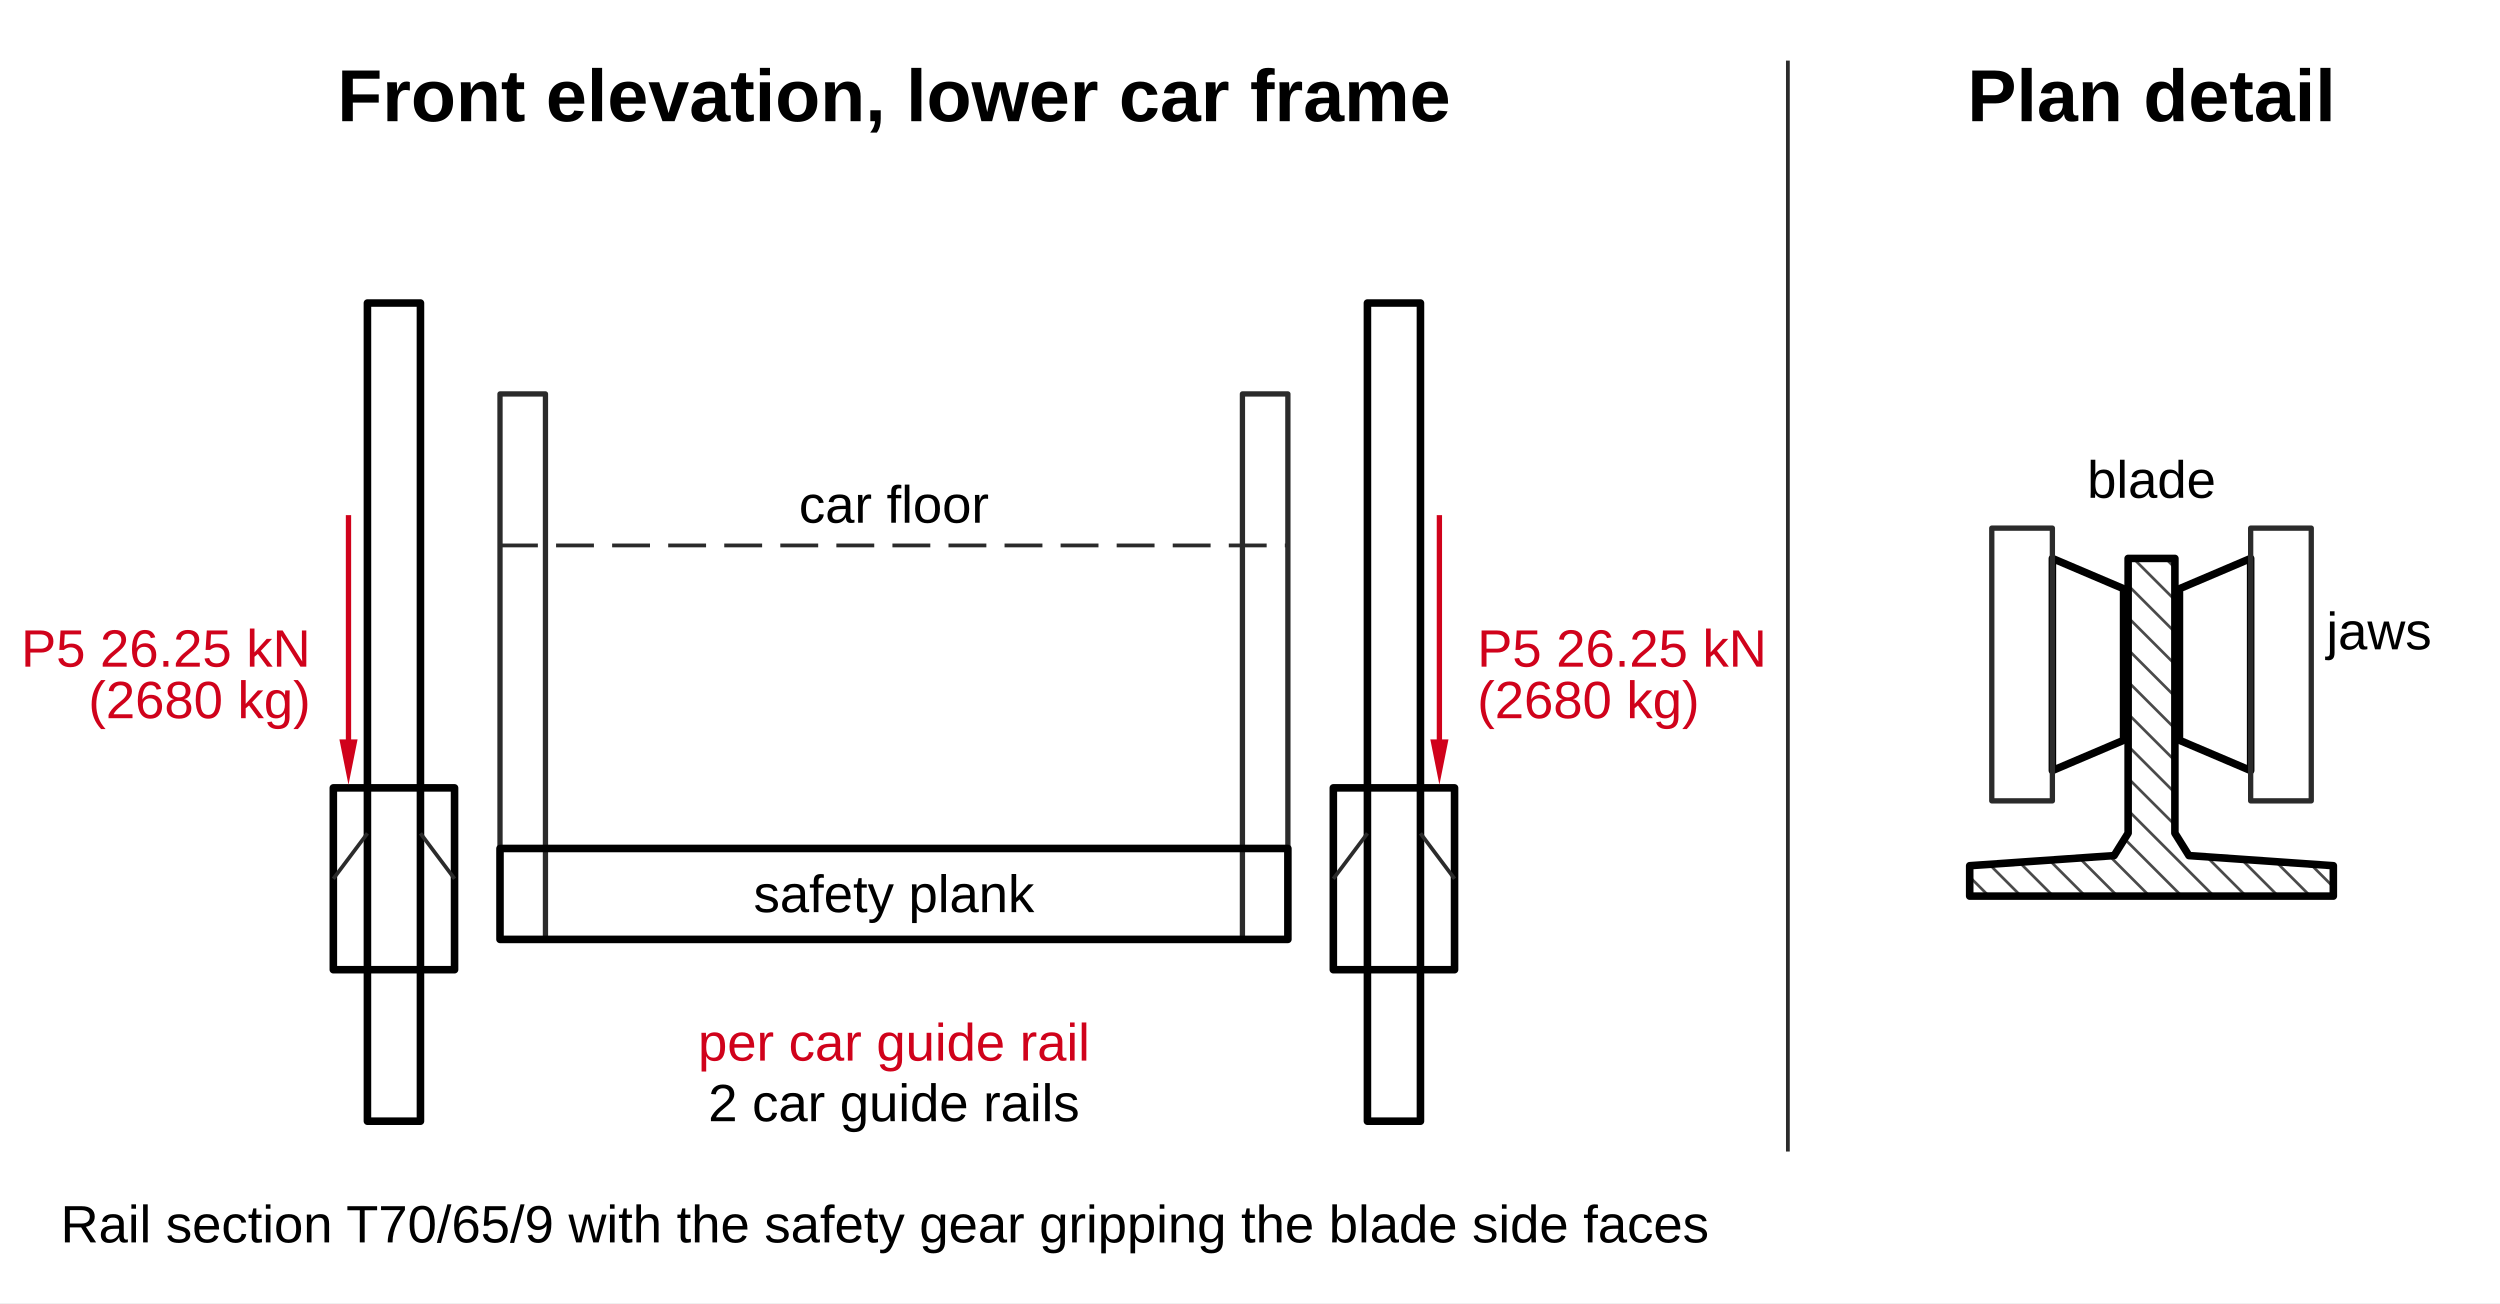
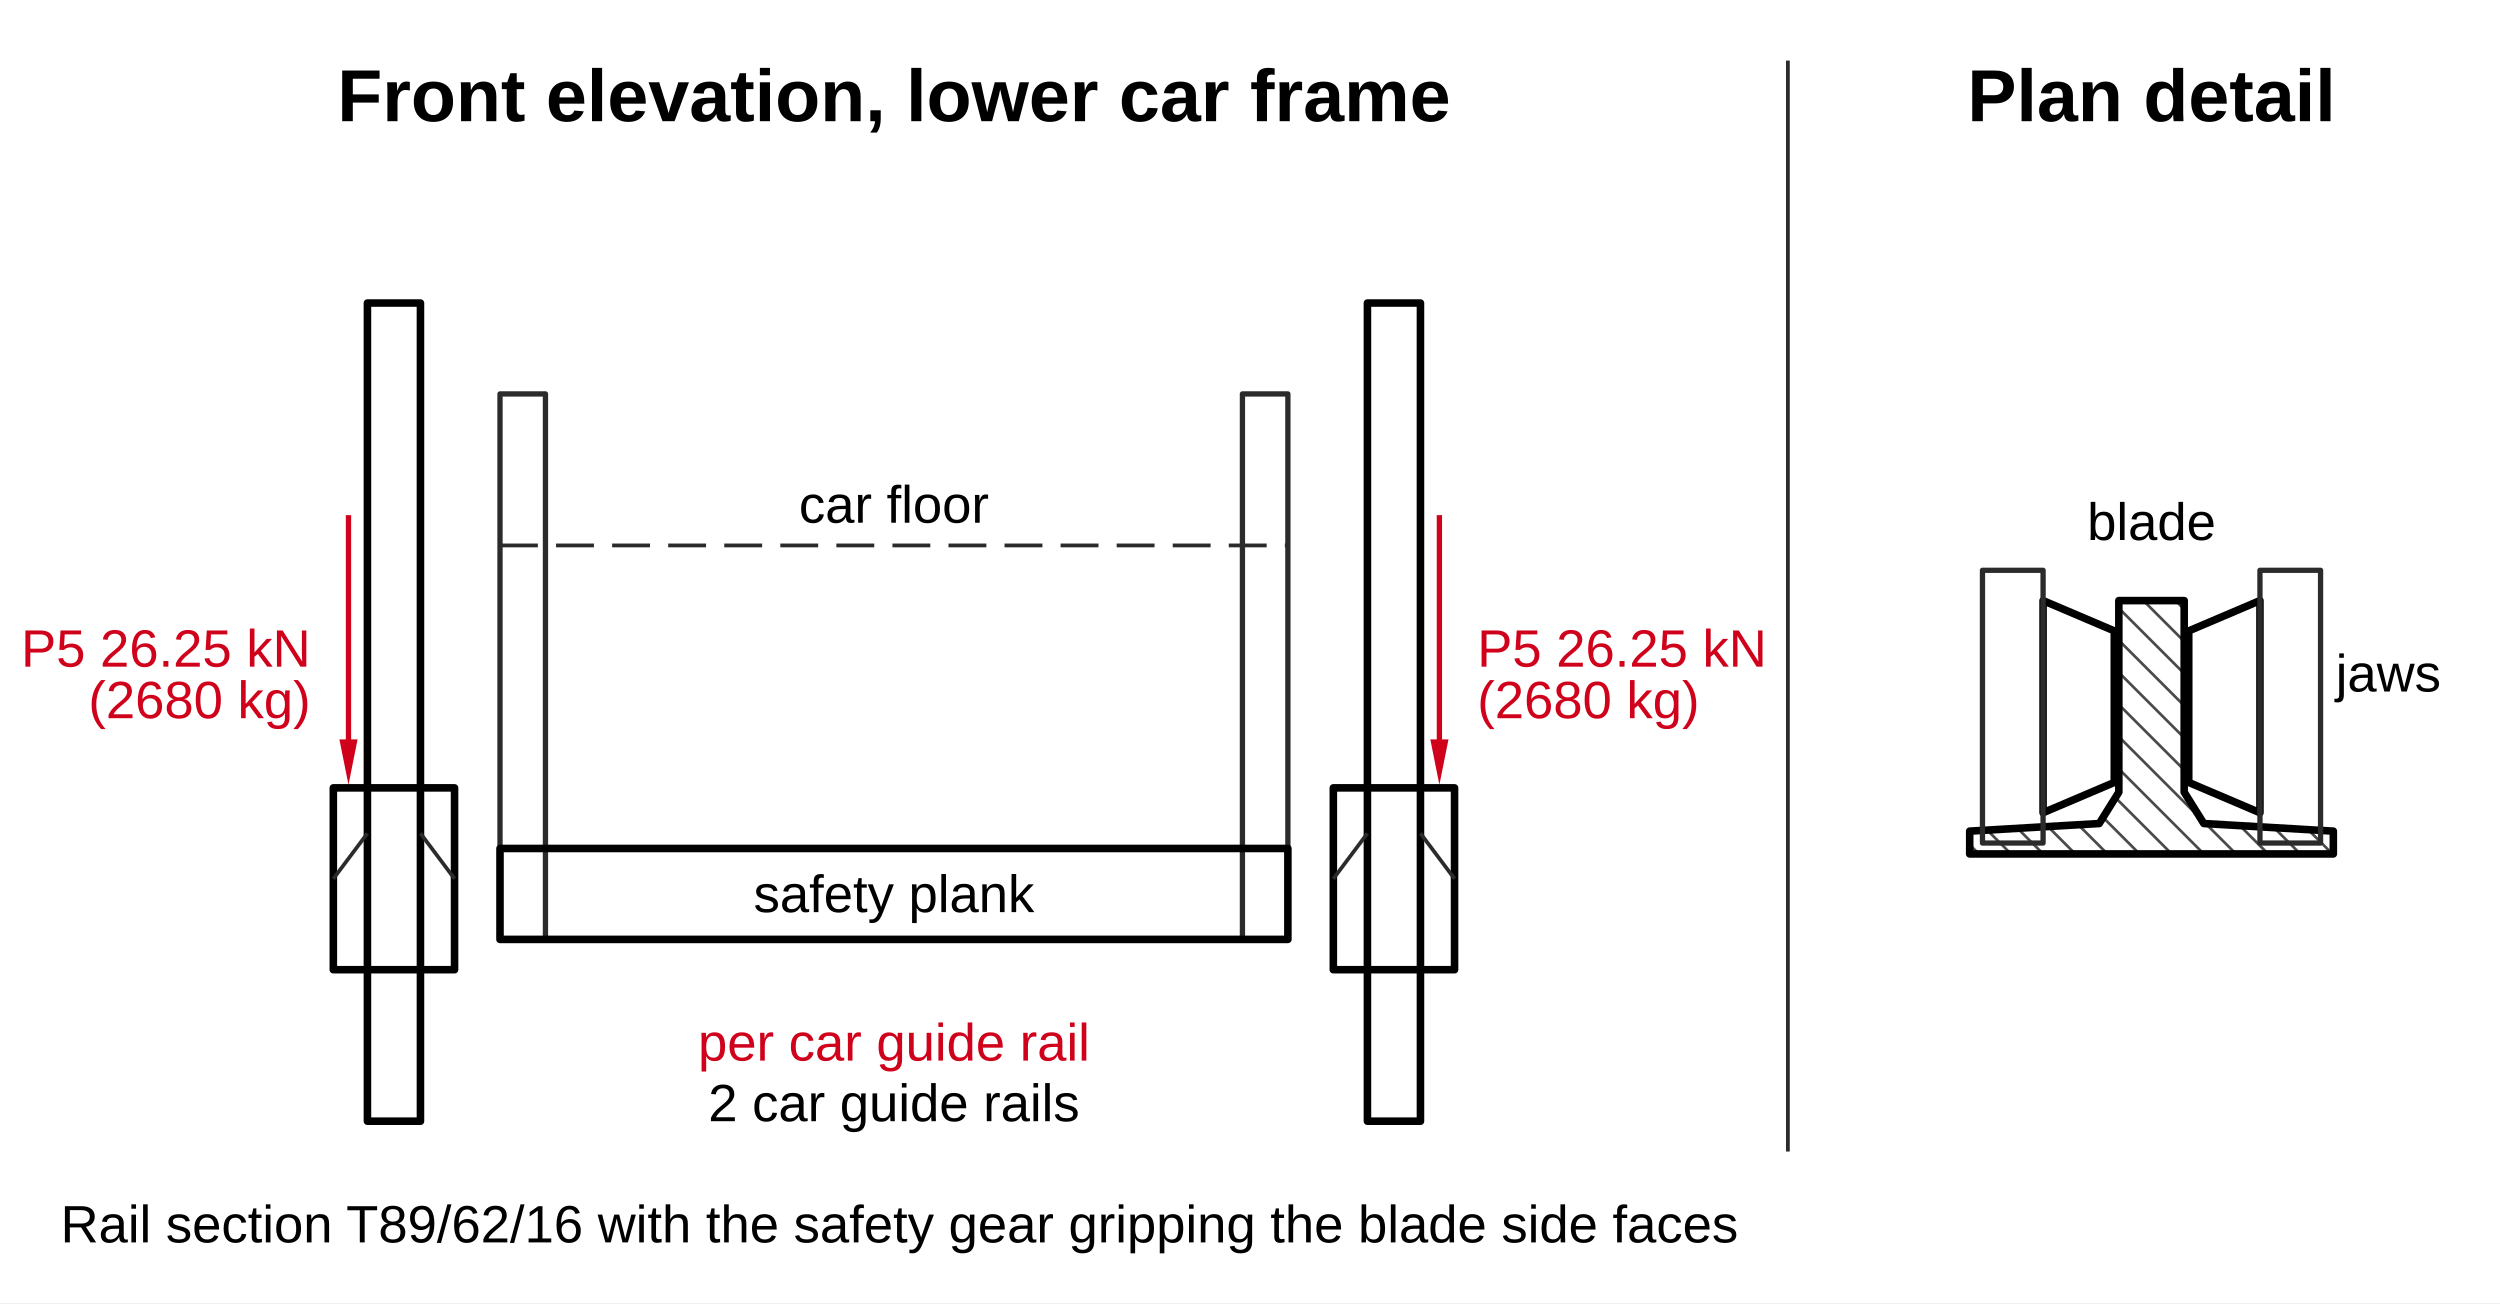
<svg xmlns="http://www.w3.org/2000/svg" version="1.1" width="165mm" height="86mm" viewBox="0 0 1650 860" data-figure="F8">
  <rect x="0" y="0" width="1650" height="860" fill="#FFFFFF" />
  <text x="590" y="80" font-family="ISOCPEUR, 'Arial Narrow', Arial, sans-serif" font-size="48.61" text-anchor="middle" fill="#000000" font-weight="bold">Front elevation, lower car frame</text>
  <polygon data-tag="stile-left" points="330,260 360,260 360,620 330,620" fill="none" stroke="#2B2B2B" stroke-width="3.5" stroke-linejoin="round" stroke-linecap="butt" />
  <polygon data-tag="stile-right" points="820,260 850,260 850,620 820,620" fill="none" stroke="#2B2B2B" stroke-width="3.5" stroke-linejoin="round" stroke-linecap="butt" />
  <polygon data-tag="plank" points="330,560 850,560 850,620 330,620" fill="none" stroke="#000000" stroke-width="5" stroke-linejoin="round" stroke-linecap="butt" />
  <polyline data-tag="car-floor" points="330,360 850,360" fill="none" stroke="#2B2B2B" stroke-width="2.5" stroke-linejoin="round" stroke-linecap="butt" stroke-dasharray="25 12" />
  <text x="590" y="345" font-family="ISOCPEUR, 'Arial Narrow', Arial, sans-serif" font-size="34.72" text-anchor="middle" fill="#000000">car floor</text>
  <text x="590" y="602" font-family="ISOCPEUR, 'Arial Narrow', Arial, sans-serif" font-size="34.72" text-anchor="middle" fill="#000000">safety plank</text>
  <polygon data-tag="rail-1" points="242.5,200 277.5,200 277.5,740 242.5,740" fill="none" stroke="#000000" stroke-width="5" stroke-linejoin="round" stroke-linecap="butt" />
  <polygon data-tag="safety-gear-1" points="220,520 300,520 300,640 220,640" fill="none" stroke="#000000" stroke-width="5" stroke-linejoin="round" stroke-linecap="butt" />
  <polyline points="220,580 242.5,550" fill="none" stroke="#2B2B2B" stroke-width="2.5" stroke-linejoin="round" stroke-linecap="butt" />
  <polyline points="300,580 277.5,550" fill="none" stroke="#2B2B2B" stroke-width="2.5" stroke-linejoin="round" stroke-linecap="butt" />
  <polyline data-tag="force-p5-1" data-value="26.25" points="230,340 230,498" fill="none" stroke="#D0021B" stroke-width="3.5" stroke-linejoin="round" stroke-linecap="butt" />
  <polygon points="230,518 224,488 236,488" fill="#D0021B" stroke="none" />
  <text data-tag="force-p5-1-text" data-value="26.25" x="205" y="440" font-family="ISOCPEUR, 'Arial Narrow', Arial, sans-serif" font-size="34.72" text-anchor="end" fill="#D0021B">P5 26.25 kN</text>
  <text data-tag="kg-force-p5-1-text" data-value="2680" x="205" y="474" font-family="ISOCPEUR, 'Arial Narrow', Arial, sans-serif" font-size="34.72" text-anchor="end" fill="#D0021B">(2680 kg)</text>
  <polygon data-tag="rail-2" points="902.5,200 937.5,200 937.5,740 902.5,740" fill="none" stroke="#000000" stroke-width="5" stroke-linejoin="round" stroke-linecap="butt" />
  <polygon data-tag="safety-gear-2" points="880,520 960,520 960,640 880,640" fill="none" stroke="#000000" stroke-width="5" stroke-linejoin="round" stroke-linecap="butt" />
  <polyline points="880,580 902.5,550" fill="none" stroke="#2B2B2B" stroke-width="2.5" stroke-linejoin="round" stroke-linecap="butt" />
  <polyline points="960,580 937.5,550" fill="none" stroke="#2B2B2B" stroke-width="2.5" stroke-linejoin="round" stroke-linecap="butt" />
  <polyline data-tag="force-p5-2" data-value="26.25" points="950,340 950,498" fill="none" stroke="#D0021B" stroke-width="3.5" stroke-linejoin="round" stroke-linecap="butt" />
  <polygon points="950,518 944,488 956,488" fill="#D0021B" stroke="none" />
  <text data-tag="force-p5-2-text" data-value="26.25" x="975" y="440" font-family="ISOCPEUR, 'Arial Narrow', Arial, sans-serif" font-size="34.72" text-anchor="start" fill="#D0021B">P5 26.25 kN</text>
  <text data-tag="kg-force-p5-2-text" data-value="2680" x="975" y="474" font-family="ISOCPEUR, 'Arial Narrow', Arial, sans-serif" font-size="34.72" text-anchor="start" fill="#D0021B">(2680 kg)</text>
  <text data-tag="p5-per-rail" x="590" y="700" font-family="ISOCPEUR, 'Arial Narrow', Arial, sans-serif" font-size="34.72" text-anchor="middle" fill="#D0021B">per car guide rail</text>
  <text data-tag="rail-count" data-value="2" x="590" y="740" font-family="ISOCPEUR, 'Arial Narrow', Arial, sans-serif" font-size="34.72" text-anchor="middle" fill="#000000">2 car guide rails</text>
  <polyline data-tag="view-split" points="1180,40 1180,760" fill="none" stroke="#2B2B2B" stroke-width="2.5" stroke-linejoin="round" stroke-linecap="butt" />
  <text x="1420" y="80" font-family="ISOCPEUR, 'Arial Narrow', Arial, sans-serif" font-size="48.61" text-anchor="middle" fill="#000000" font-weight="bold">Plan detail</text>
-   <polyline points="1429.23,368.57 1435.43,374.77" fill="none" stroke="#4A4A4A" stroke-width="1.8" stroke-linejoin="round" stroke-linecap="butt" />
-   <polyline points="1408.02,368.57 1435.43,395.98" fill="none" stroke="#4A4A4A" stroke-width="1.8" stroke-linejoin="round" stroke-linecap="butt" />
-   <polyline points="1404.57,386.34 1435.43,417.19" fill="none" stroke="#4A4A4A" stroke-width="1.8" stroke-linejoin="round" stroke-linecap="butt" />
-   <polyline points="1404.57,407.55 1435.43,438.41" fill="none" stroke="#4A4A4A" stroke-width="1.8" stroke-linejoin="round" stroke-linecap="butt" />
-   <polyline points="1404.57,428.76 1435.43,459.62" fill="none" stroke="#4A4A4A" stroke-width="1.8" stroke-linejoin="round" stroke-linecap="butt" />
-   <polyline points="1404.57,449.98 1435.43,480.83" fill="none" stroke="#4A4A4A" stroke-width="1.8" stroke-linejoin="round" stroke-linecap="butt" />
-   <polyline points="1524.91,570.31 1540,585.41" fill="none" stroke="#4A4A4A" stroke-width="1.8" stroke-linejoin="round" stroke-linecap="butt" />
-   <polyline points="1404.57,471.19 1435.43,502.05" fill="none" stroke="#4A4A4A" stroke-width="1.8" stroke-linejoin="round" stroke-linecap="butt" />
-   <polyline points="1502.09,568.71 1524.81,591.43" fill="none" stroke="#4A4A4A" stroke-width="1.8" stroke-linejoin="round" stroke-linecap="butt" />
-   <polyline points="1404.57,492.4 1435.43,523.26" fill="none" stroke="#4A4A4A" stroke-width="1.8" stroke-linejoin="round" stroke-linecap="butt" />
-   <polyline points="1479.28,567.11 1503.6,591.43" fill="none" stroke="#4A4A4A" stroke-width="1.8" stroke-linejoin="round" stroke-linecap="butt" />
-   <polyline points="1404.57,513.62 1435.43,544.47" fill="none" stroke="#4A4A4A" stroke-width="1.8" stroke-linejoin="round" stroke-linecap="butt" />
-   <polyline points="1456.47,565.51 1482.38,591.43" fill="none" stroke="#4A4A4A" stroke-width="1.8" stroke-linejoin="round" stroke-linecap="butt" />
-   <polyline points="1404.57,534.83 1461.17,591.43" fill="none" stroke="#4A4A4A" stroke-width="1.8" stroke-linejoin="round" stroke-linecap="butt" />
-   <polyline points="1402.2,553.67 1439.96,591.43" fill="none" stroke="#4A4A4A" stroke-width="1.8" stroke-linejoin="round" stroke-linecap="butt" />
-   <polyline points="1392.22,564.9 1418.74,591.43" fill="none" stroke="#4A4A4A" stroke-width="1.8" stroke-linejoin="round" stroke-linecap="butt" />
-   <polyline points="1372.4,566.29 1397.53,591.43" fill="none" stroke="#4A4A4A" stroke-width="1.8" stroke-linejoin="round" stroke-linecap="butt" />
-   <polyline points="1352.57,567.68 1376.32,591.43" fill="none" stroke="#4A4A4A" stroke-width="1.8" stroke-linejoin="round" stroke-linecap="butt" />
-   <polyline points="1332.75,569.07 1355.1,591.43" fill="none" stroke="#4A4A4A" stroke-width="1.8" stroke-linejoin="round" stroke-linecap="butt" />
-   <polyline points="1312.93,570.46 1333.89,591.43" fill="none" stroke="#4A4A4A" stroke-width="1.8" stroke-linejoin="round" stroke-linecap="butt" />
-   <polyline points="1300,578.75 1312.68,591.43" fill="none" stroke="#4A4A4A" stroke-width="1.8" stroke-linejoin="round" stroke-linecap="butt" />
-   <polygon data-tag="detail-rail" points="1300,591.43 1540,591.43 1540,571.37 1444.69,564.69 1435.43,549.87 1435.43,368.57 1404.57,368.57 1404.57,549.87 1395.31,564.69 1300,571.37" fill="none" stroke="#000000" stroke-width="5" stroke-linejoin="round" stroke-linecap="butt" />
-   <polygon data-tag="jaw-left" points="1401.57,388.57 1401.57,488.57 1354.57,508.57 1354.57,368.57" fill="none" stroke="#000000" stroke-width="5" stroke-linejoin="round" stroke-linecap="butt" />
-   <polygon points="1314.57,348.57 1354.57,348.57 1354.57,528.57 1314.57,528.57" fill="none" stroke="#2B2B2B" stroke-width="3.5" stroke-linejoin="round" stroke-linecap="butt" />
-   <polygon data-tag="jaw-right" points="1438.43,388.57 1438.43,488.57 1485.43,508.57 1485.43,368.57" fill="none" stroke="#000000" stroke-width="5" stroke-linejoin="round" stroke-linecap="butt" />
-   <polygon points="1485.43,348.57 1525.43,348.57 1525.43,528.57 1485.43,528.57" fill="none" stroke="#2B2B2B" stroke-width="3.5" stroke-linejoin="round" stroke-linecap="butt" />
-   <text x="1535.43" y="428.57" font-family="ISOCPEUR, 'Arial Narrow', Arial, sans-serif" font-size="34.72" text-anchor="start" fill="#000000">jaws</text>
-   <text x="1420" y="328.57" font-family="ISOCPEUR, 'Arial Narrow', Arial, sans-serif" font-size="34.72" text-anchor="middle" fill="#000000">blade</text>
-   <text data-tag="rail-note" data-value="T70/65/9" x="40" y="820" font-family="ISOCPEUR, 'Arial Narrow', Arial, sans-serif" font-size="34.72" text-anchor="start" fill="#000000">Rail section T70/65/9 with the safety gear gripping the blade side faces</text>
+   <polyline points="1435.85,396.4 1441.57,402.13" fill="none" stroke="#4A4A4A" stroke-width="1.8" stroke-linejoin="round" stroke-linecap="butt" />
+   <polyline points="1414.64,396.4 1441.57,423.34" fill="none" stroke="#4A4A4A" stroke-width="1.8" stroke-linejoin="round" stroke-linecap="butt" />
+   <polyline points="1398.43,401.41 1441.57,444.55" fill="none" stroke="#4A4A4A" stroke-width="1.8" stroke-linejoin="round" stroke-linecap="butt" />
+   <polyline points="1398.43,422.62 1441.57,465.77" fill="none" stroke="#4A4A4A" stroke-width="1.8" stroke-linejoin="round" stroke-linecap="butt" />
+   <polyline points="1523.38,547.57 1539.4,563.6" fill="none" stroke="#4A4A4A" stroke-width="1.8" stroke-linejoin="round" stroke-linecap="butt" />
+   <polyline points="1398.43,443.83 1441.57,486.98" fill="none" stroke="#4A4A4A" stroke-width="1.8" stroke-linejoin="round" stroke-linecap="butt" />
+   <polyline points="1500.85,546.25 1518.19,563.6" fill="none" stroke="#4A4A4A" stroke-width="1.8" stroke-linejoin="round" stroke-linecap="butt" />
+   <polyline points="1398.43,465.05 1441.57,508.19" fill="none" stroke="#4A4A4A" stroke-width="1.8" stroke-linejoin="round" stroke-linecap="butt" />
+   <polyline points="1478.31,544.93 1496.98,563.6" fill="none" stroke="#4A4A4A" stroke-width="1.8" stroke-linejoin="round" stroke-linecap="butt" />
+   <polyline points="1398.43,486.26 1452.54,540.38" fill="none" stroke="#4A4A4A" stroke-width="1.8" stroke-linejoin="round" stroke-linecap="butt" />
+   <polyline points="1455.77,543.61 1475.76,563.6" fill="none" stroke="#4A4A4A" stroke-width="1.8" stroke-linejoin="round" stroke-linecap="butt" />
+   <polyline points="1398.43,507.47 1454.55,563.6" fill="none" stroke="#4A4A4A" stroke-width="1.8" stroke-linejoin="round" stroke-linecap="butt" />
+   <polyline points="1396.17,526.43 1433.34,563.6" fill="none" stroke="#4A4A4A" stroke-width="1.8" stroke-linejoin="round" stroke-linecap="butt" />
+   <polyline points="1388.01,539.48 1412.12,563.6" fill="none" stroke="#4A4A4A" stroke-width="1.8" stroke-linejoin="round" stroke-linecap="butt" />
+   <polyline points="1371.66,544.34 1390.91,563.6" fill="none" stroke="#4A4A4A" stroke-width="1.8" stroke-linejoin="round" stroke-linecap="butt" />
+   <polyline points="1351.62,545.52 1369.7,563.6" fill="none" stroke="#4A4A4A" stroke-width="1.8" stroke-linejoin="round" stroke-linecap="butt" />
+   <polyline points="1331.58,546.7 1348.48,563.6" fill="none" stroke="#4A4A4A" stroke-width="1.8" stroke-linejoin="round" stroke-linecap="butt" />
+   <polyline points="1311.55,547.87 1327.27,563.6" fill="none" stroke="#4A4A4A" stroke-width="1.8" stroke-linejoin="round" stroke-linecap="butt" />
+   <polyline points="1300,557.54 1306.06,563.6" fill="none" stroke="#4A4A4A" stroke-width="1.8" stroke-linejoin="round" stroke-linecap="butt" />
+   <polygon data-tag="detail-rail" points="1300,563.6 1540,563.6 1540,548.55 1454.52,543.53 1441.57,522.82 1441.57,396.4 1398.43,396.4 1398.43,522.82 1385.48,543.53 1300,548.55" fill="none" stroke="#000000" stroke-width="5" stroke-linejoin="round" stroke-linecap="butt" />
+   <polygon data-tag="jaw-left" points="1395.43,416.4 1395.43,516.4 1348.43,536.4 1348.43,396.4" fill="none" stroke="#000000" stroke-width="5" stroke-linejoin="round" stroke-linecap="butt" />
+   <polygon points="1308.43,376.4 1348.43,376.4 1348.43,556.4 1308.43,556.4" fill="none" stroke="#2B2B2B" stroke-width="3.5" stroke-linejoin="round" stroke-linecap="butt" />
+   <polygon data-tag="jaw-right" points="1444.57,416.4 1444.57,516.4 1491.57,536.4 1491.57,396.4" fill="none" stroke="#000000" stroke-width="5" stroke-linejoin="round" stroke-linecap="butt" />
+   <polygon points="1491.57,376.4 1531.57,376.4 1531.57,556.4 1491.57,556.4" fill="none" stroke="#2B2B2B" stroke-width="3.5" stroke-linejoin="round" stroke-linecap="butt" />
+   <text x="1541.57" y="456.4" font-family="ISOCPEUR, 'Arial Narrow', Arial, sans-serif" font-size="34.72" text-anchor="start" fill="#000000">jaws</text>
+   <text x="1420" y="356.4" font-family="ISOCPEUR, 'Arial Narrow', Arial, sans-serif" font-size="34.72" text-anchor="middle" fill="#000000">blade</text>
+   <text data-tag="rail-note" data-value="T89/62/16" x="40" y="820" font-family="ISOCPEUR, 'Arial Narrow', Arial, sans-serif" font-size="34.72" text-anchor="start" fill="#000000">Rail section T89/62/16 with the safety gear gripping the blade side faces</text>
</svg>
